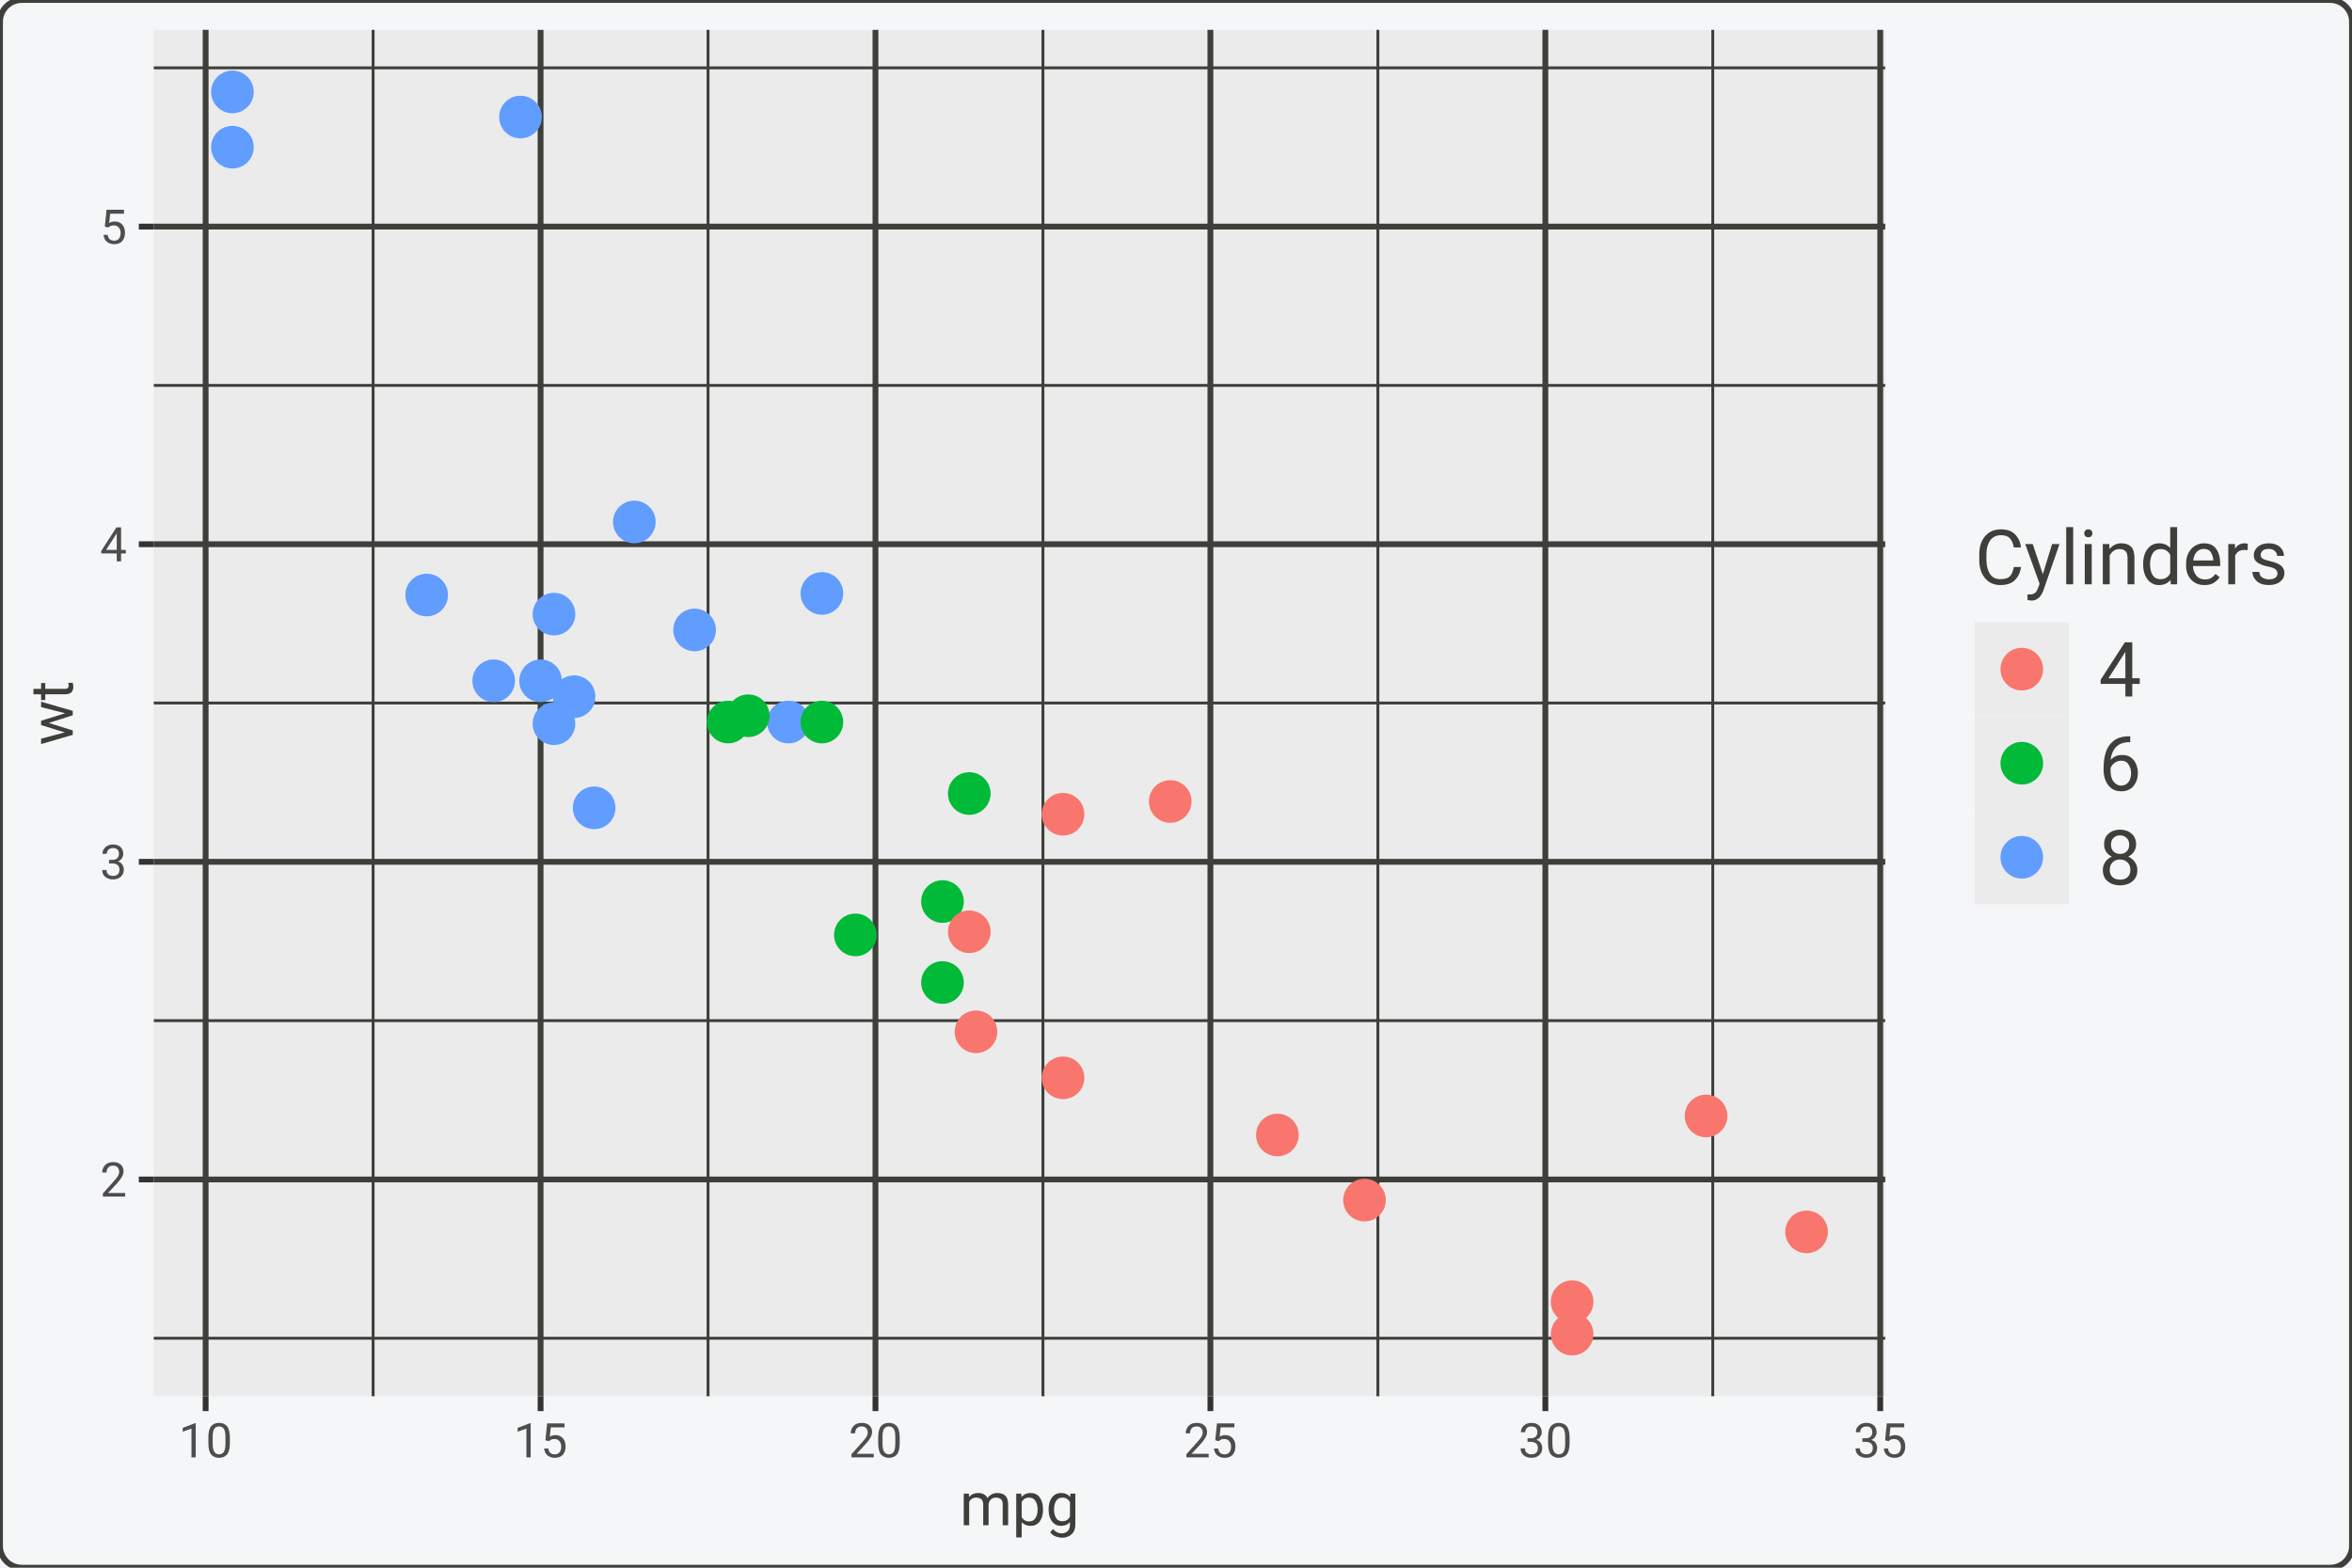
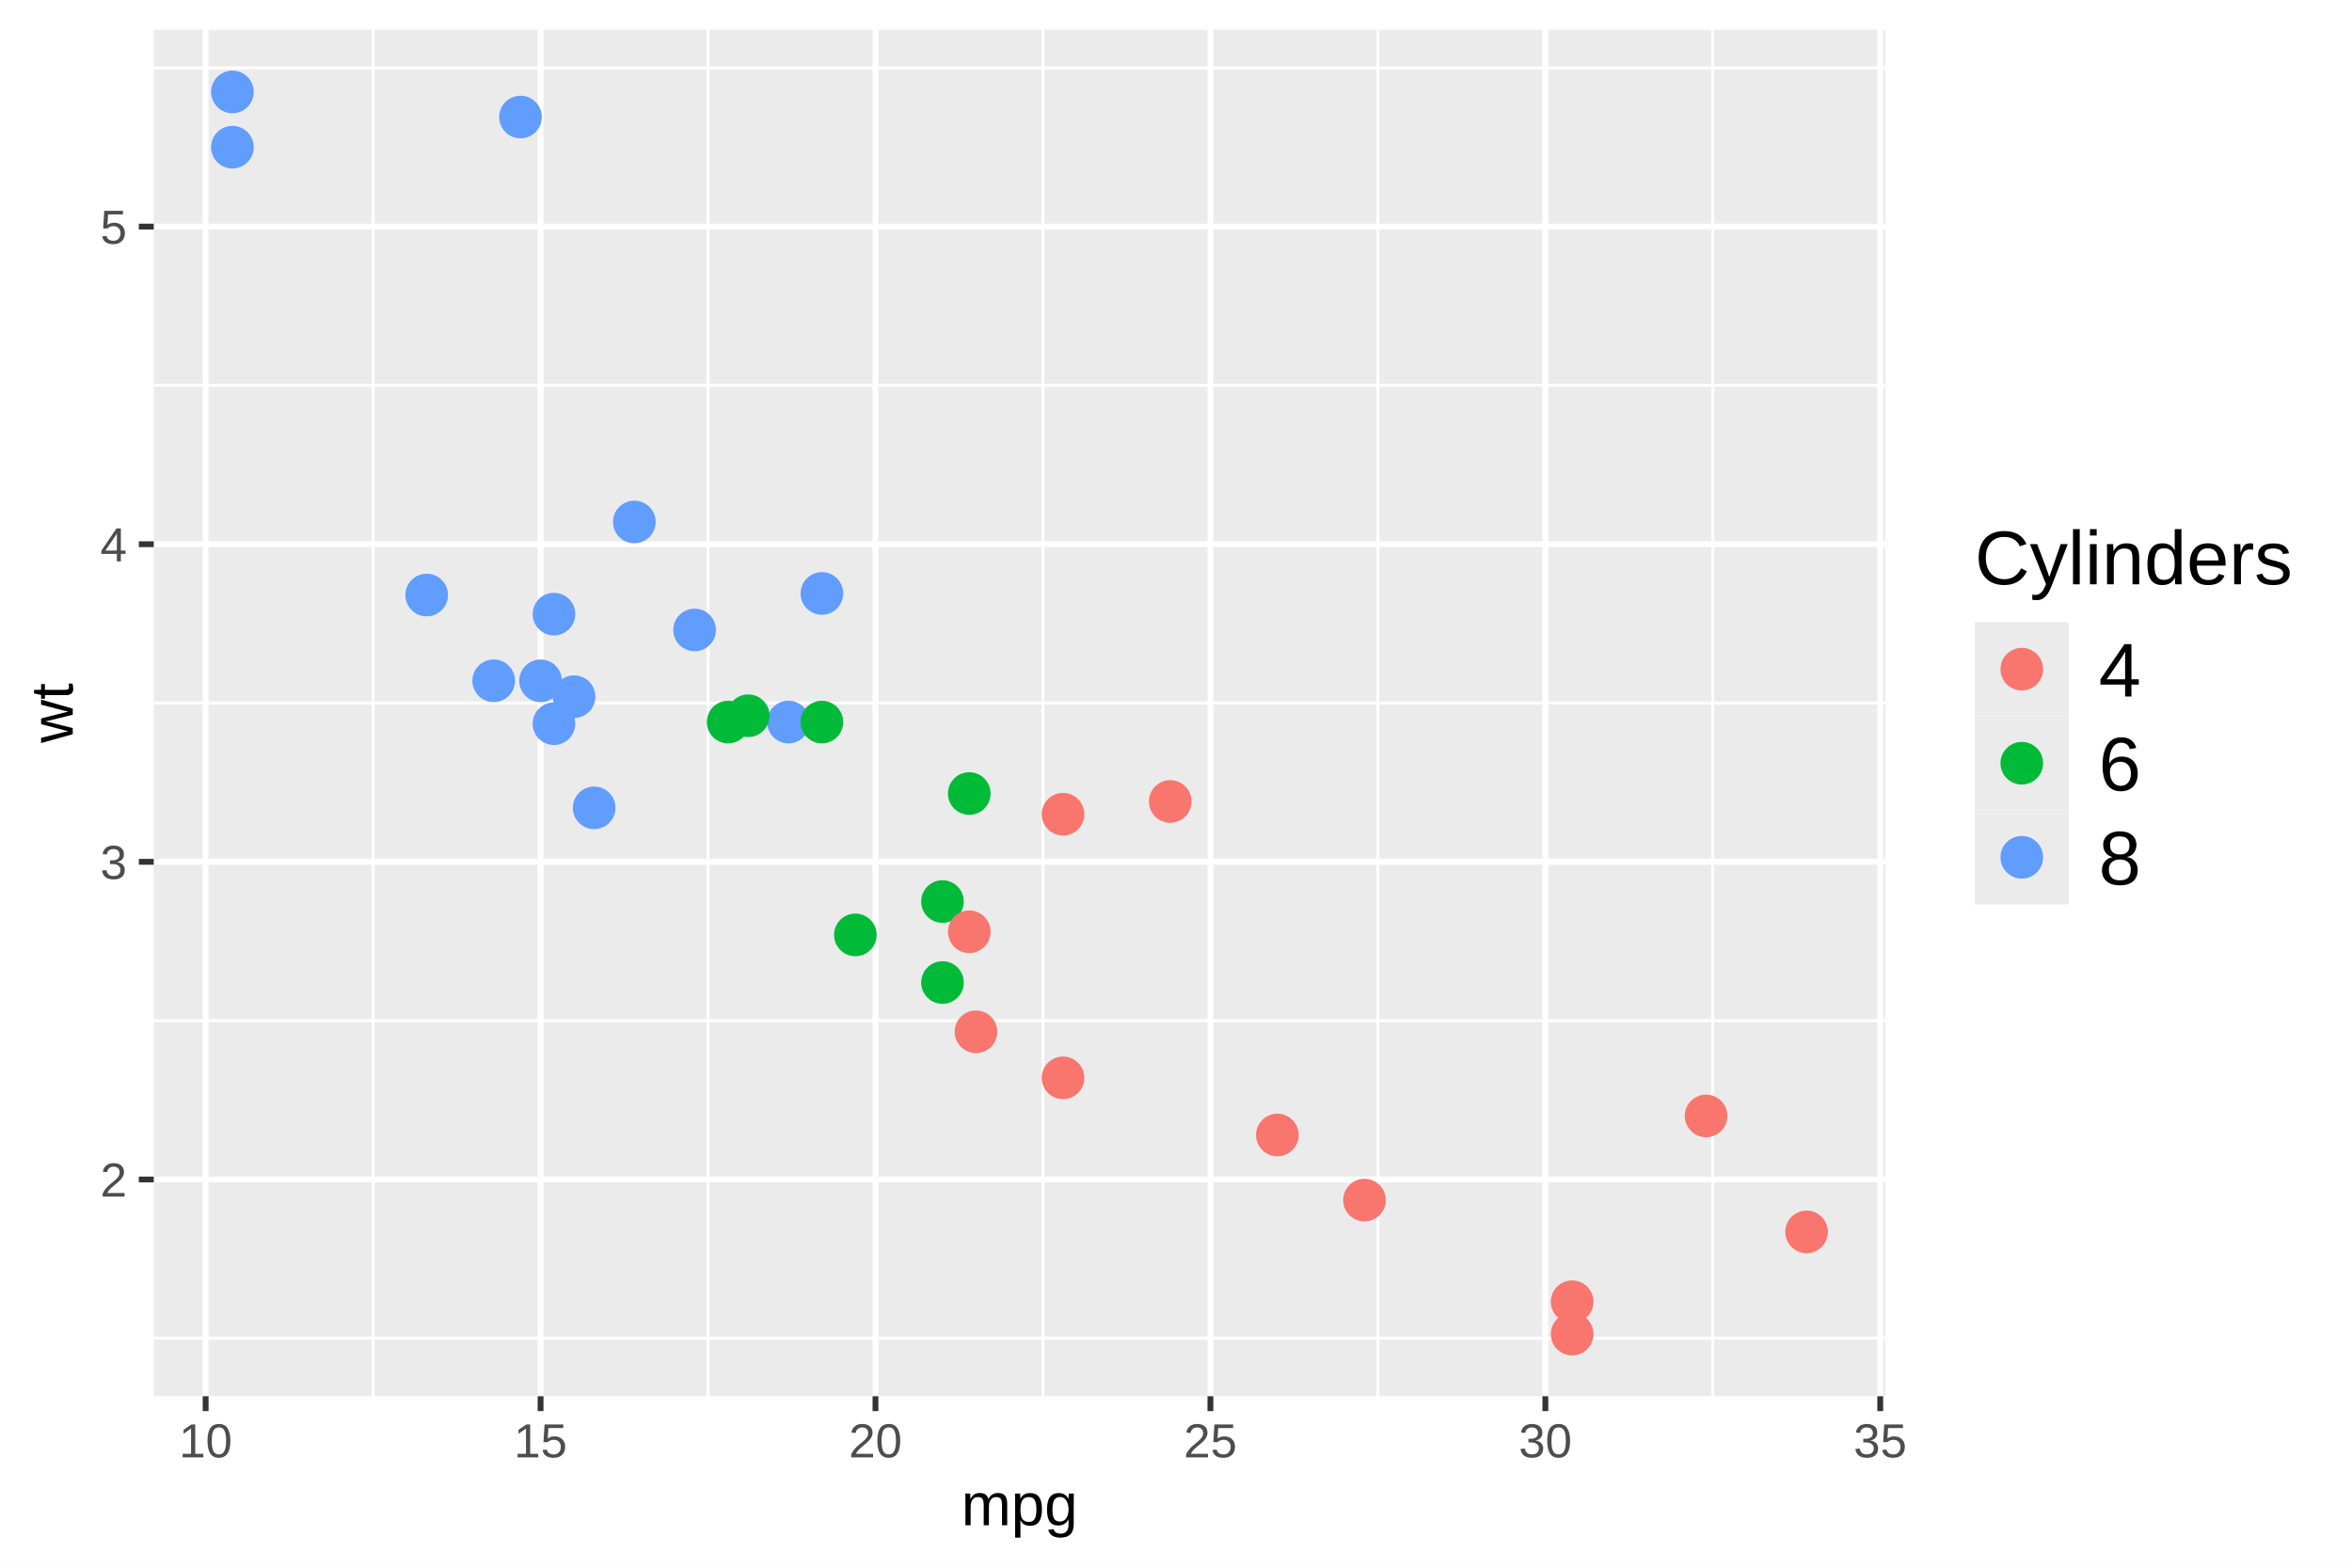
<svg xmlns="http://www.w3.org/2000/svg" width="432.00pt" height="288.00pt" viewBox="0 0 432.00 288.00">
  <g class="svglite">
    <defs>
      <style type="text/css">
-     /* theme-aware-processed */
-     .svglite line, .svglite polyline, .svglite polygon, .svglite path, .svglite circle {
+     .svglite line, .svglite polyline, .svglite polygon, .svglite path, .svglite rect, .svglite circle {
      fill: none;
-       stroke: #3E3F3A;
-       stroke-linecap: round;
-       stroke-linejoin: round;
-       stroke-miterlimit: 10.00;
-     }
-     .svglite &gt; g &gt; rect {
-       fill: none;
-       stroke: #3E3F3A;
+       stroke: #000000;
      stroke-linecap: round;
      stroke-linejoin: round;
      stroke-miterlimit: 10.00;
    }
    .svglite text {
      white-space: pre;
-       fill: #3E3F3A;
    }
    .svglite g.glyphgroup path {
      fill: inherit;
      stroke: none;
    }
  </style>
    </defs>
-     <rect class="svg-bg" width="100%" height="100%" style="stroke: none; fill: #F5F6F8;" />
+     <rect width="100%" height="100%" style="stroke: none; fill: none;" />
    <defs>
      <clipPath id="cpMC4wMHw0MzIuMDB8MC4wMHwyODguMDA=">
        <rect x="0.00" y="0.00" width="432.00" height="288.00" />
      </clipPath>
    </defs>
    <g clip-path="url(#cpMC4wMHw0MzIuMDB8MC4wMHwyODguMDA=)">
-       <rect rx="4" x="0" y="0.00" width="432.00" height="288.00" style="stroke-width: 1.07; stroke: #3E3F3A; fill: #F5F6F8;" />
+       <rect x="0" y="0.00" width="432.00" height="288.00" style="stroke-width: 1.07; stroke: #FFFFFF; fill: #FFFFFF;" />
    </g>
    <defs>
      <clipPath id="cpMjguMjR8MzQ2LjI3fDUuNDh8MjU2LjUw">
        <rect x="28.24" y="5.48" width="318.04" height="251.02" />
      </clipPath>
    </defs>
    <g clip-path="url(#cpMjguMjR8MzQ2LjI3fDUuNDh8MjU2LjUw)">
      <rect x="28.24" y="5.48" width="318.04" height="251.02" style="stroke-width: 1.07; stroke: none; fill: #EBEBEB;" />
-       <polyline points="28.24,245.85 346.27,245.85 " style="stroke-width: 0.53; stroke: #3E3F3A; stroke-linecap: butt;" />
-       <polyline points="28.24,187.50 346.27,187.50 " style="stroke-width: 0.53; stroke: #3E3F3A; stroke-linecap: butt;" />
-       <polyline points="28.24,129.15 346.27,129.15 " style="stroke-width: 0.53; stroke: #3E3F3A; stroke-linecap: butt;" />
-       <polyline points="28.24,70.80 346.27,70.80 " style="stroke-width: 0.53; stroke: #3E3F3A; stroke-linecap: butt;" />
-       <polyline points="28.24,12.46 346.27,12.46 " style="stroke-width: 0.53; stroke: #3E3F3A; stroke-linecap: butt;" />
-       <polyline points="68.53,256.50 68.53,5.48 " style="stroke-width: 0.53; stroke: #3E3F3A; stroke-linecap: butt;" />
-       <polyline points="130.05,256.50 130.05,5.48 " style="stroke-width: 0.53; stroke: #3E3F3A; stroke-linecap: butt;" />
-       <polyline points="191.56,256.50 191.56,5.48 " style="stroke-width: 0.53; stroke: #3E3F3A; stroke-linecap: butt;" />
-       <polyline points="253.08,256.50 253.08,5.48 " style="stroke-width: 0.53; stroke: #3E3F3A; stroke-linecap: butt;" />
-       <polyline points="314.59,256.50 314.59,5.48 " style="stroke-width: 0.53; stroke: #3E3F3A; stroke-linecap: butt;" />
-       <polyline points="28.24,216.68 346.27,216.68 " style="stroke-width: 1.07; stroke: #3E3F3A; stroke-linecap: butt;" />
-       <polyline points="28.24,158.33 346.27,158.33 " style="stroke-width: 1.07; stroke: #3E3F3A; stroke-linecap: butt;" />
-       <polyline points="28.24,99.98 346.27,99.98 " style="stroke-width: 1.07; stroke: #3E3F3A; stroke-linecap: butt;" />
-       <polyline points="28.24,41.63 346.27,41.63 " style="stroke-width: 1.07; stroke: #3E3F3A; stroke-linecap: butt;" />
-       <polyline points="37.77,256.50 37.77,5.48 " style="stroke-width: 1.07; stroke: #3E3F3A; stroke-linecap: butt;" />
-       <polyline points="99.29,256.50 99.29,5.48 " style="stroke-width: 1.07; stroke: #3E3F3A; stroke-linecap: butt;" />
-       <polyline points="160.80,256.50 160.80,5.48 " style="stroke-width: 1.07; stroke: #3E3F3A; stroke-linecap: butt;" />
-       <polyline points="222.32,256.50 222.32,5.48 " style="stroke-width: 1.07; stroke: #3E3F3A; stroke-linecap: butt;" />
-       <polyline points="283.84,256.50 283.84,5.48 " style="stroke-width: 1.07; stroke: #3E3F3A; stroke-linecap: butt;" />
-       <polyline points="345.35,256.50 345.35,5.48 " style="stroke-width: 1.07; stroke: #3E3F3A; stroke-linecap: butt;" />
+       <polyline points="28.24,245.85 346.27,245.85 " style="stroke-width: 0.53; stroke: #FFFFFF; stroke-linecap: butt;" />
+       <polyline points="28.24,187.50 346.27,187.50 " style="stroke-width: 0.53; stroke: #FFFFFF; stroke-linecap: butt;" />
+       <polyline points="28.24,129.15 346.27,129.15 " style="stroke-width: 0.53; stroke: #FFFFFF; stroke-linecap: butt;" />
+       <polyline points="28.24,70.80 346.27,70.80 " style="stroke-width: 0.53; stroke: #FFFFFF; stroke-linecap: butt;" />
+       <polyline points="28.24,12.46 346.27,12.46 " style="stroke-width: 0.53; stroke: #FFFFFF; stroke-linecap: butt;" />
+       <polyline points="68.53,256.50 68.53,5.48 " style="stroke-width: 0.53; stroke: #FFFFFF; stroke-linecap: butt;" />
+       <polyline points="130.05,256.50 130.05,5.48 " style="stroke-width: 0.53; stroke: #FFFFFF; stroke-linecap: butt;" />
+       <polyline points="191.56,256.50 191.56,5.48 " style="stroke-width: 0.53; stroke: #FFFFFF; stroke-linecap: butt;" />
+       <polyline points="253.08,256.50 253.08,5.48 " style="stroke-width: 0.53; stroke: #FFFFFF; stroke-linecap: butt;" />
+       <polyline points="314.59,256.50 314.59,5.48 " style="stroke-width: 0.53; stroke: #FFFFFF; stroke-linecap: butt;" />
+       <polyline points="28.24,216.68 346.27,216.68 " style="stroke-width: 1.07; stroke: #FFFFFF; stroke-linecap: butt;" />
+       <polyline points="28.24,158.33 346.27,158.33 " style="stroke-width: 1.07; stroke: #FFFFFF; stroke-linecap: butt;" />
+       <polyline points="28.24,99.98 346.27,99.98 " style="stroke-width: 1.07; stroke: #FFFFFF; stroke-linecap: butt;" />
+       <polyline points="28.24,41.63 346.27,41.63 " style="stroke-width: 1.07; stroke: #FFFFFF; stroke-linecap: butt;" />
+       <polyline points="37.77,256.50 37.77,5.48 " style="stroke-width: 1.07; stroke: #FFFFFF; stroke-linecap: butt;" />
+       <polyline points="99.29,256.50 99.29,5.48 " style="stroke-width: 1.07; stroke: #FFFFFF; stroke-linecap: butt;" />
+       <polyline points="160.80,256.50 160.80,5.48 " style="stroke-width: 1.07; stroke: #FFFFFF; stroke-linecap: butt;" />
+       <polyline points="222.32,256.50 222.32,5.48 " style="stroke-width: 1.07; stroke: #FFFFFF; stroke-linecap: butt;" />
+       <polyline points="283.84,256.50 283.84,5.48 " style="stroke-width: 1.07; stroke: #FFFFFF; stroke-linecap: butt;" />
+       <polyline points="345.35,256.50 345.35,5.48 " style="stroke-width: 1.07; stroke: #FFFFFF; stroke-linecap: butt;" />
      <circle cx="173.11" cy="180.50" r="3.56" style="stroke-width: 0.71; stroke: #00BA38; fill: #00BA38;" />
      <circle cx="173.11" cy="165.62" r="3.56" style="stroke-width: 0.71; stroke: #00BA38; fill: #00BA38;" />
      <circle cx="195.25" cy="198.01" r="3.56" style="stroke-width: 0.71; stroke: #F8766D; fill: #F8766D;" />
      <circle cx="178.03" cy="145.78" r="3.56" style="stroke-width: 0.71; stroke: #00BA38; fill: #00BA38;" />
      <circle cx="144.81" cy="132.65" r="3.56" style="stroke-width: 0.71; stroke: #619CFF; fill: #619CFF;" />
      <circle cx="137.43" cy="131.49" r="3.56" style="stroke-width: 0.71; stroke: #00BA38; fill: #00BA38;" />
      <circle cx="90.68" cy="125.07" r="3.56" style="stroke-width: 0.71; stroke: #619CFF; fill: #619CFF;" />
      <circle cx="214.94" cy="147.24" r="3.56" style="stroke-width: 0.71; stroke: #F8766D; fill: #F8766D;" />
      <circle cx="195.25" cy="149.58" r="3.56" style="stroke-width: 0.71; stroke: #F8766D; fill: #F8766D;" />
      <circle cx="150.96" cy="132.65" r="3.56" style="stroke-width: 0.71; stroke: #00BA38; fill: #00BA38;" />
      <circle cx="133.74" cy="132.65" r="3.56" style="stroke-width: 0.71; stroke: #00BA38; fill: #00BA38;" />
      <circle cx="116.51" cy="95.89" r="3.56" style="stroke-width: 0.71; stroke: #619CFF; fill: #619CFF;" />
      <circle cx="127.58" cy="115.73" r="3.56" style="stroke-width: 0.71; stroke: #619CFF; fill: #619CFF;" />
      <circle cx="101.75" cy="112.82" r="3.56" style="stroke-width: 0.71; stroke: #619CFF; fill: #619CFF;" />
      <circle cx="42.69" cy="27.04" r="3.56" style="stroke-width: 0.71; stroke: #619CFF; fill: #619CFF;" />
      <circle cx="42.69" cy="16.89" r="3.56" style="stroke-width: 0.71; stroke: #619CFF; fill: #619CFF;" />
      <circle cx="95.60" cy="21.50" r="3.56" style="stroke-width: 0.71; stroke: #619CFF; fill: #619CFF;" />
      <circle cx="313.36" cy="205.01" r="3.56" style="stroke-width: 0.71; stroke: #F8766D; fill: #F8766D;" />
      <circle cx="288.76" cy="239.14" r="3.56" style="stroke-width: 0.71; stroke: #F8766D; fill: #F8766D;" />
      <circle cx="331.82" cy="226.31" r="3.56" style="stroke-width: 0.71; stroke: #F8766D; fill: #F8766D;" />
      <circle cx="179.26" cy="189.55" r="3.56" style="stroke-width: 0.71; stroke: #F8766D; fill: #F8766D;" />
      <circle cx="105.44" cy="127.99" r="3.56" style="stroke-width: 0.71; stroke: #619CFF; fill: #619CFF;" />
      <circle cx="101.75" cy="132.95" r="3.56" style="stroke-width: 0.71; stroke: #619CFF; fill: #619CFF;" />
      <circle cx="78.37" cy="109.31" r="3.56" style="stroke-width: 0.71; stroke: #619CFF; fill: #619CFF;" />
      <circle cx="150.96" cy="109.02" r="3.56" style="stroke-width: 0.71; stroke: #619CFF; fill: #619CFF;" />
      <circle cx="250.62" cy="220.47" r="3.56" style="stroke-width: 0.71; stroke: #F8766D; fill: #F8766D;" />
      <circle cx="234.62" cy="208.51" r="3.56" style="stroke-width: 0.71; stroke: #F8766D; fill: #F8766D;" />
      <circle cx="288.76" cy="245.09" r="3.56" style="stroke-width: 0.71; stroke: #F8766D; fill: #F8766D;" />
      <circle cx="109.13" cy="148.41" r="3.56" style="stroke-width: 0.71; stroke: #619CFF; fill: #619CFF;" />
      <circle cx="157.11" cy="171.75" r="3.56" style="stroke-width: 0.71; stroke: #00BA38; fill: #00BA38;" />
      <circle cx="99.29" cy="125.07" r="3.56" style="stroke-width: 0.71; stroke: #619CFF; fill: #619CFF;" />
      <circle cx="178.03" cy="171.17" r="3.56" style="stroke-width: 0.71; stroke: #F8766D; fill: #F8766D;" />
    </g>
    <g clip-path="url(#cpMC4wMHw0MzIuMDB8MC4wMHwyODguMDA=)">
-       <text x="23.31" y="219.83" text-anchor="end" style="font-size: 8.80px;fill: #4D4D4D; font-family: &quot;Roboto&quot;, -apple-system, BlinkMacSystemFont, &quot;Segoe UI&quot;, system-ui, sans-serif;" textLength="4.89px" lengthAdjust="spacingAndGlyphs">2</text>
-       <text x="23.31" y="161.48" text-anchor="end" style="font-size: 8.80px;fill: #4D4D4D; font-family: &quot;Roboto&quot;, -apple-system, BlinkMacSystemFont, &quot;Segoe UI&quot;, system-ui, sans-serif;" textLength="4.89px" lengthAdjust="spacingAndGlyphs">3</text>
-       <text x="23.31" y="103.13" text-anchor="end" style="font-size: 8.80px;fill: #4D4D4D; font-family: &quot;Roboto&quot;, -apple-system, BlinkMacSystemFont, &quot;Segoe UI&quot;, system-ui, sans-serif;" textLength="4.89px" lengthAdjust="spacingAndGlyphs">4</text>
-       <text x="23.31" y="44.78" text-anchor="end" style="font-size: 8.80px;fill: #4D4D4D; font-family: &quot;Roboto&quot;, -apple-system, BlinkMacSystemFont, &quot;Segoe UI&quot;, system-ui, sans-serif;" textLength="4.89px" lengthAdjust="spacingAndGlyphs">5</text>
+       <text x="23.31" y="219.83" text-anchor="end" style="font-size: 8.80px;fill: #4D4D4D; font-family: &quot;Arial&quot;;" textLength="4.89px" lengthAdjust="spacingAndGlyphs">2</text>
+       <text x="23.31" y="161.48" text-anchor="end" style="font-size: 8.80px;fill: #4D4D4D; font-family: &quot;Arial&quot;;" textLength="4.89px" lengthAdjust="spacingAndGlyphs">3</text>
+       <text x="23.31" y="103.13" text-anchor="end" style="font-size: 8.80px;fill: #4D4D4D; font-family: &quot;Arial&quot;;" textLength="4.89px" lengthAdjust="spacingAndGlyphs">4</text>
+       <text x="23.31" y="44.78" text-anchor="end" style="font-size: 8.80px;fill: #4D4D4D; font-family: &quot;Arial&quot;;" textLength="4.89px" lengthAdjust="spacingAndGlyphs">5</text>
      <polyline points="25.50,216.68 28.24,216.68 " style="stroke-width: 1.07; stroke: #333333; stroke-linecap: butt;" />
      <polyline points="25.50,158.33 28.24,158.33 " style="stroke-width: 1.07; stroke: #333333; stroke-linecap: butt;" />
      <polyline points="25.50,99.98 28.24,99.98 " style="stroke-width: 1.07; stroke: #333333; stroke-linecap: butt;" />
      <polyline points="25.50,41.63 28.24,41.63 " style="stroke-width: 1.07; stroke: #333333; stroke-linecap: butt;" />
      <polyline points="37.77,259.24 37.77,256.50 " style="stroke-width: 1.07; stroke: #333333; stroke-linecap: butt;" />
      <polyline points="99.29,259.24 99.29,256.50 " style="stroke-width: 1.07; stroke: #333333; stroke-linecap: butt;" />
      <polyline points="160.80,259.24 160.80,256.50 " style="stroke-width: 1.07; stroke: #333333; stroke-linecap: butt;" />
      <polyline points="222.32,259.24 222.32,256.50 " style="stroke-width: 1.07; stroke: #333333; stroke-linecap: butt;" />
      <polyline points="283.84,259.24 283.84,256.50 " style="stroke-width: 1.07; stroke: #333333; stroke-linecap: butt;" />
      <polyline points="345.35,259.24 345.35,256.50 " style="stroke-width: 1.07; stroke: #333333; stroke-linecap: butt;" />
-       <text x="37.77" y="267.74" text-anchor="middle" style="font-size: 8.80px;fill: #4D4D4D; font-family: &quot;Roboto&quot;, -apple-system, BlinkMacSystemFont, &quot;Segoe UI&quot;, system-ui, sans-serif;" textLength="9.78px" lengthAdjust="spacingAndGlyphs">10</text>
-       <text x="99.29" y="267.74" text-anchor="middle" style="font-size: 8.80px;fill: #4D4D4D; font-family: &quot;Roboto&quot;, -apple-system, BlinkMacSystemFont, &quot;Segoe UI&quot;, system-ui, sans-serif;" textLength="9.78px" lengthAdjust="spacingAndGlyphs">15</text>
-       <text x="160.80" y="267.74" text-anchor="middle" style="font-size: 8.80px;fill: #4D4D4D; font-family: &quot;Roboto&quot;, -apple-system, BlinkMacSystemFont, &quot;Segoe UI&quot;, system-ui, sans-serif;" textLength="9.78px" lengthAdjust="spacingAndGlyphs">20</text>
-       <text x="222.32" y="267.74" text-anchor="middle" style="font-size: 8.80px;fill: #4D4D4D; font-family: &quot;Roboto&quot;, -apple-system, BlinkMacSystemFont, &quot;Segoe UI&quot;, system-ui, sans-serif;" textLength="9.78px" lengthAdjust="spacingAndGlyphs">25</text>
-       <text x="283.84" y="267.74" text-anchor="middle" style="font-size: 8.80px;fill: #4D4D4D; font-family: &quot;Roboto&quot;, -apple-system, BlinkMacSystemFont, &quot;Segoe UI&quot;, system-ui, sans-serif;" textLength="9.78px" lengthAdjust="spacingAndGlyphs">30</text>
-       <text x="345.35" y="267.74" text-anchor="middle" style="font-size: 8.80px;fill: #4D4D4D; font-family: &quot;Roboto&quot;, -apple-system, BlinkMacSystemFont, &quot;Segoe UI&quot;, system-ui, sans-serif;" textLength="9.78px" lengthAdjust="spacingAndGlyphs">35</text>
-       <text x="187.26" y="280.20" text-anchor="middle" style="font-size: 11.00px; font-family: &quot;Roboto&quot;, -apple-system, BlinkMacSystemFont, &quot;Segoe UI&quot;, system-ui, sans-serif;" textLength="21.41px" lengthAdjust="spacingAndGlyphs">mpg</text>
-       <text transform="translate(13.36,130.99) rotate(-90)" text-anchor="middle" style="font-size: 11.00px; font-family: &quot;Roboto&quot;, -apple-system, BlinkMacSystemFont, &quot;Segoe UI&quot;, system-ui, sans-serif;" textLength="11.00px" lengthAdjust="spacingAndGlyphs">wt</text>
-       <rect rx="4" x="357.23" y="90.37" width="69.29" height="81.25" style="stroke-width: 1.07; stroke: none; fill: #F5F6F8;" />
-       <text x="362.71" y="107.34" style="font-size: 14.00px; font-family: &quot;Roboto&quot;, -apple-system, BlinkMacSystemFont, &quot;Segoe UI&quot;, system-ui, sans-serif;" textLength="58.33px" lengthAdjust="spacingAndGlyphs">Cylinders</text>
+       <text x="37.77" y="267.74" text-anchor="middle" style="font-size: 8.80px;fill: #4D4D4D; font-family: &quot;Arial&quot;;" textLength="9.78px" lengthAdjust="spacingAndGlyphs">10</text>
+       <text x="99.29" y="267.74" text-anchor="middle" style="font-size: 8.80px;fill: #4D4D4D; font-family: &quot;Arial&quot;;" textLength="9.78px" lengthAdjust="spacingAndGlyphs">15</text>
+       <text x="160.80" y="267.74" text-anchor="middle" style="font-size: 8.80px;fill: #4D4D4D; font-family: &quot;Arial&quot;;" textLength="9.78px" lengthAdjust="spacingAndGlyphs">20</text>
+       <text x="222.32" y="267.74" text-anchor="middle" style="font-size: 8.80px;fill: #4D4D4D; font-family: &quot;Arial&quot;;" textLength="9.78px" lengthAdjust="spacingAndGlyphs">25</text>
+       <text x="283.84" y="267.74" text-anchor="middle" style="font-size: 8.80px;fill: #4D4D4D; font-family: &quot;Arial&quot;;" textLength="9.78px" lengthAdjust="spacingAndGlyphs">30</text>
+       <text x="345.35" y="267.74" text-anchor="middle" style="font-size: 8.80px;fill: #4D4D4D; font-family: &quot;Arial&quot;;" textLength="9.78px" lengthAdjust="spacingAndGlyphs">35</text>
+       <text x="187.26" y="280.20" text-anchor="middle" style="font-size: 11.00px; font-family: &quot;Arial&quot;;" textLength="21.41px" lengthAdjust="spacingAndGlyphs">mpg</text>
+       <text transform="translate(13.36,130.99) rotate(-90)" text-anchor="middle" style="font-size: 11.00px; font-family: &quot;Arial&quot;;" textLength="11.00px" lengthAdjust="spacingAndGlyphs">wt</text>
+       <rect x="357.23" y="90.37" width="69.29" height="81.25" style="stroke-width: 1.07; stroke: none; fill: #FFFFFF;" />
+       <text x="362.71" y="107.34" style="font-size: 14.00px; font-family: &quot;Arial&quot;;" textLength="58.33px" lengthAdjust="spacingAndGlyphs">Cylinders</text>
      <rect x="362.71" y="114.29" width="17.28" height="17.28" style="stroke-width: 1.07; stroke: none; fill: #EBEBEB;" />
      <circle cx="371.35" cy="122.93" r="3.56" style="stroke-width: 0.71; stroke: #F8766D; fill: #F8766D;" />
      <rect x="362.71" y="131.57" width="17.28" height="17.28" style="stroke-width: 1.07; stroke: none; fill: #EBEBEB;" />
      <circle cx="371.35" cy="140.21" r="3.56" style="stroke-width: 0.71; stroke: #00BA38; fill: #00BA38;" />
      <rect x="362.71" y="148.85" width="17.28" height="17.28" style="stroke-width: 1.07; stroke: none; fill: #EBEBEB;" />
      <circle cx="371.35" cy="157.49" r="3.56" style="stroke-width: 0.71; stroke: #619CFF; fill: #619CFF;" />
-       <text x="385.47" y="127.95" style="font-size: 14.00px; font-family: &quot;Roboto&quot;, -apple-system, BlinkMacSystemFont, &quot;Segoe UI&quot;, system-ui, sans-serif;" textLength="7.78px" lengthAdjust="spacingAndGlyphs">4</text>
-       <text x="385.47" y="145.23" style="font-size: 14.00px; font-family: &quot;Roboto&quot;, -apple-system, BlinkMacSystemFont, &quot;Segoe UI&quot;, system-ui, sans-serif;" textLength="7.78px" lengthAdjust="spacingAndGlyphs">6</text>
-       <text x="385.47" y="162.51" style="font-size: 14.00px; font-family: &quot;Roboto&quot;, -apple-system, BlinkMacSystemFont, &quot;Segoe UI&quot;, system-ui, sans-serif;" textLength="7.78px" lengthAdjust="spacingAndGlyphs">8</text>
+       <text x="385.47" y="127.95" style="font-size: 14.00px; font-family: &quot;Arial&quot;;" textLength="7.78px" lengthAdjust="spacingAndGlyphs">4</text>
+       <text x="385.47" y="145.23" style="font-size: 14.00px; font-family: &quot;Arial&quot;;" textLength="7.78px" lengthAdjust="spacingAndGlyphs">6</text>
+       <text x="385.47" y="162.51" style="font-size: 14.00px; font-family: &quot;Arial&quot;;" textLength="7.78px" lengthAdjust="spacingAndGlyphs">8</text>
    </g>
  </g>
</svg>
